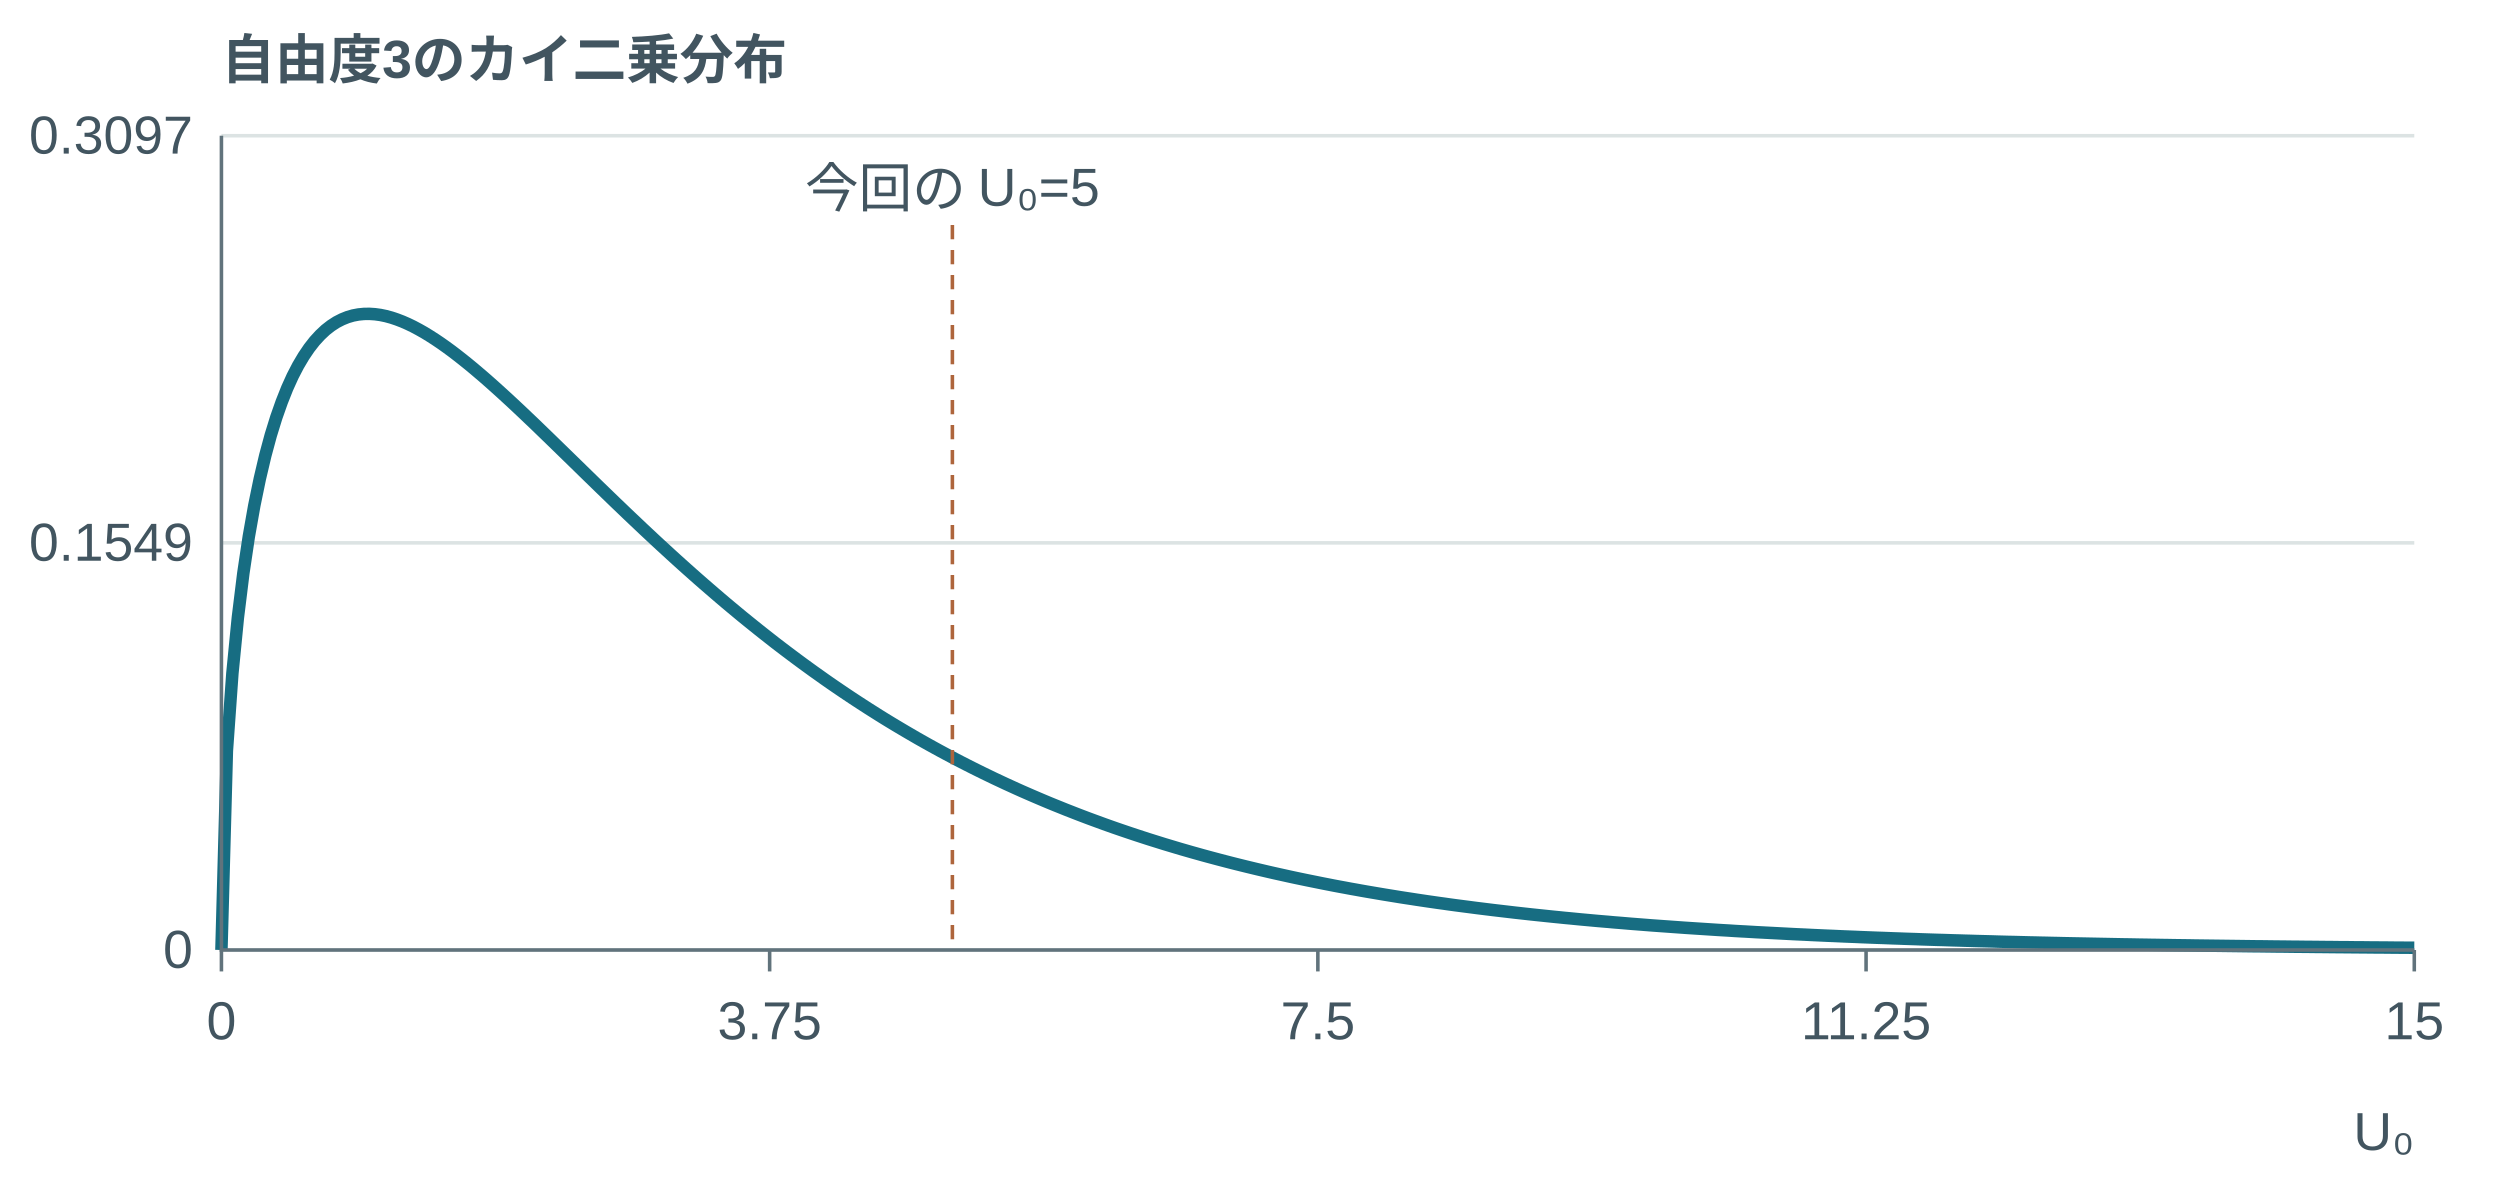
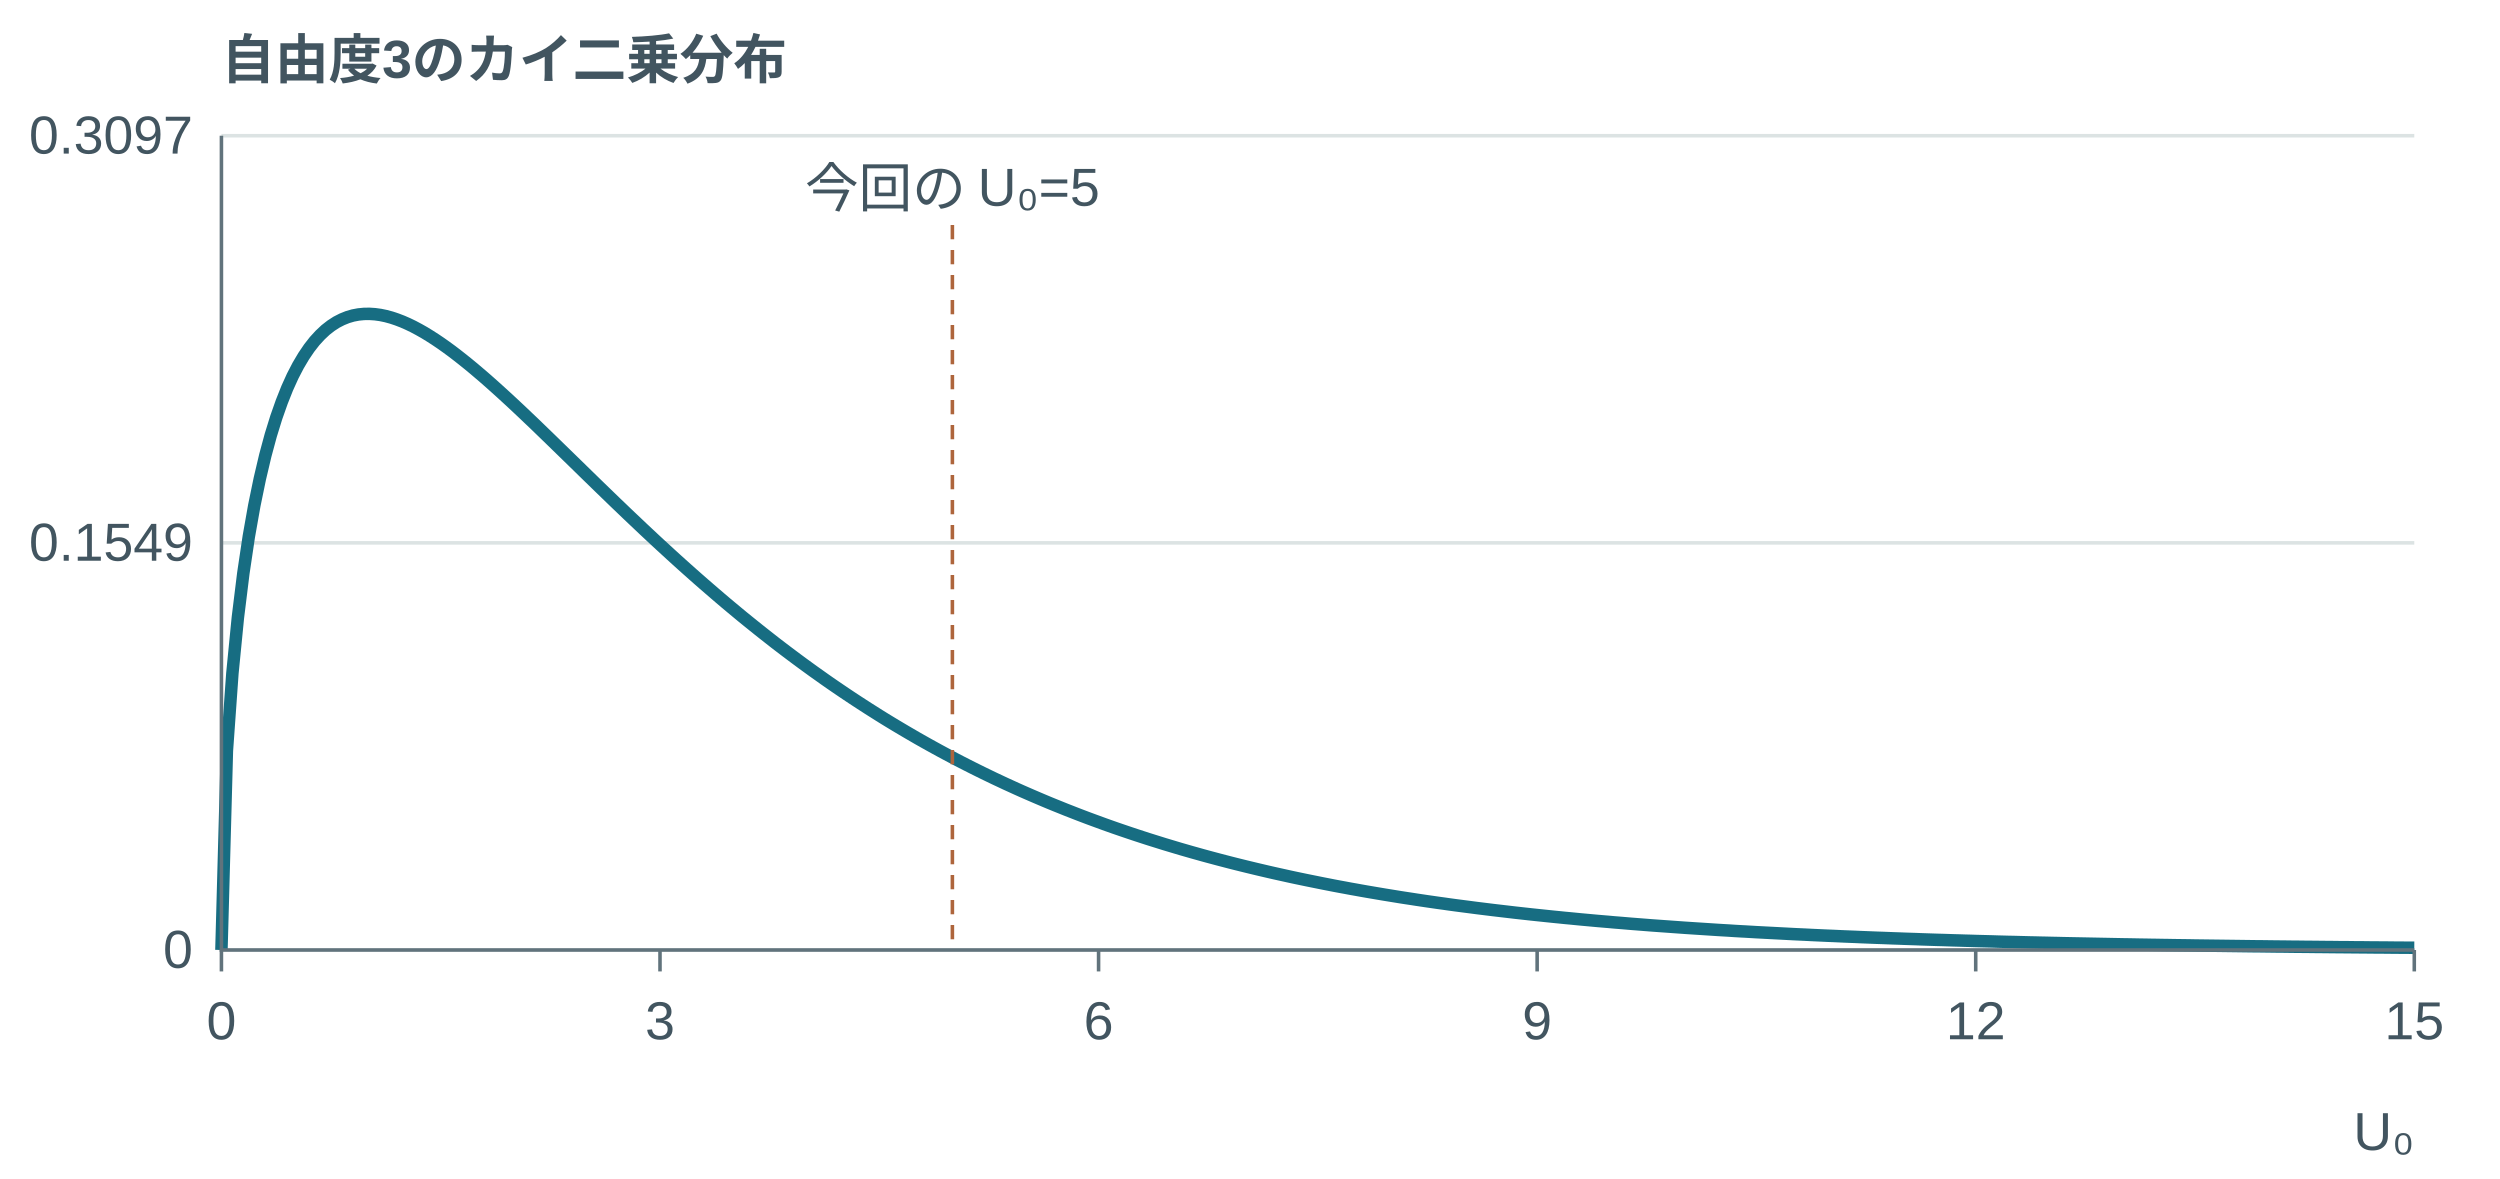
<svg xmlns="http://www.w3.org/2000/svg" viewBox="0 0 700 330" role="img" aria-label="自由度3のカイ二乗分布">
  <g font-family="Arial,Hiragino Sans,sans-serif" font-size="15" fill="#425560">
    <text x="62" y="22" font-weight="bold">自由度3のカイ二乗分布</text>
    <line x1="62" x2="676" y1="266" y2="266" stroke="#dce3e3" />
    <text x="54" y="271" text-anchor="end">0</text>
    <line x1="62" x2="676" y1="152" y2="152" stroke="#dce3e3" />
    <text x="54" y="157" text-anchor="end">0.1549</text>
    <line x1="62" x2="676" y1="38" y2="38" stroke="#dce3e3" />
    <text x="54" y="43" text-anchor="end">0.3097</text>
    <rect x="63" y="266" width="23.583" height="0" fill="#287f74" opacity=".35" />
    <rect x="88.583" y="266" width="23.583" height="0" fill="#287f74" opacity=".35" />
    <rect x="114.167" y="266" width="23.583" height="0" fill="#287f74" opacity=".35" />
    <rect x="139.75" y="266" width="23.583" height="0" fill="#287f74" opacity=".35" />
    <rect x="165.333" y="266" width="23.583" height="0" fill="#287f74" opacity=".35" />
    <rect x="190.917" y="266" width="23.583" height="0" fill="#287f74" opacity=".35" />
    <rect x="216.5" y="266" width="23.583" height="0" fill="#287f74" opacity=".35" />
    <rect x="242.083" y="266" width="23.583" height="0" fill="#287f74" opacity=".35" />
    <rect x="267.667" y="266" width="23.583" height="0" fill="#287f74" opacity=".35" />
    <rect x="293.25" y="266" width="23.583" height="0" fill="#287f74" opacity=".35" />
    <rect x="318.833" y="266" width="23.583" height="0" fill="#287f74" opacity=".35" />
    <rect x="344.417" y="266" width="23.583" height="0" fill="#287f74" opacity=".35" />
    <rect x="370" y="266" width="23.583" height="0" fill="#287f74" opacity=".35" />
    <rect x="395.583" y="266" width="23.583" height="0" fill="#287f74" opacity=".35" />
    <rect x="421.167" y="266" width="23.583" height="0" fill="#287f74" opacity=".35" />
    <rect x="446.75" y="266" width="23.583" height="0" fill="#287f74" opacity=".35" />
    <rect x="472.333" y="266" width="23.583" height="0" fill="#287f74" opacity=".35" />
    <rect x="497.917" y="266" width="23.583" height="0" fill="#287f74" opacity=".35" />
    <rect x="523.5" y="266" width="23.583" height="0" fill="#287f74" opacity=".35" />
    <rect x="549.083" y="266" width="23.583" height="0" fill="#287f74" opacity=".35" />
    <rect x="574.667" y="266" width="23.583" height="0" fill="#287f74" opacity=".35" />
    <rect x="600.25" y="266" width="23.583" height="0" fill="#287f74" opacity=".35" />
    <rect x="625.833" y="266" width="23.583" height="0" fill="#287f74" opacity=".35" />
    <rect x="651.417" y="266" width="23.583" height="0" fill="#287f74" opacity=".35" />
    <path d="M62.00,266.00 L63.53,210.18 L65.07,188.53 L66.61,172.88 L68.14,160.47 L69.67,150.21 L71.21,141.51 L72.75,134.04 L74.28,127.55 L75.81,121.88 L77.35,116.90 L78.89,112.53 L80.42,108.68 L81.95,105.30 L83.49,102.33 L85.03,99.73 L86.56,97.47 L88.09,95.51 L89.63,93.83 L91.16,92.39 L92.70,91.19 L94.23,90.20 L95.77,89.41 L97.31,88.79 L98.84,88.34 L100.38,88.05 L101.91,87.90 L103.44,87.88 L104.98,87.98 L106.51,88.19 L108.05,88.51 L109.59,88.93 L111.12,89.44 L112.66,90.03 L114.19,90.70 L115.72,91.44 L117.26,92.26 L118.80,93.13 L120.33,94.07 L121.86,95.05 L123.40,96.09 L124.94,97.18 L126.47,98.30 L128.00,99.47 L129.54,100.68 L131.07,101.91 L132.61,103.18 L134.14,104.48 L135.68,105.80 L137.22,107.15 L138.75,108.52 L140.28,109.90 L141.82,111.31 L143.36,112.73 L144.89,114.16 L146.43,115.61 L147.96,117.07 L149.50,118.53 L151.03,120.01 L152.56,121.49 L154.10,122.98 L155.63,124.47 L157.17,125.97 L158.70,127.46 L160.24,128.96 L161.78,130.46 L163.31,131.96 L164.85,133.46 L166.38,134.95 L167.91,136.44 L169.45,137.93 L170.99,139.42 L172.52,140.90 L174.06,142.37 L175.59,143.84 L177.13,145.30 L178.66,146.75 L180.19,148.20 L181.73,149.64 L183.26,151.07 L184.80,152.50 L186.34,153.91 L187.87,155.32 L189.40,156.71 L190.94,158.10 L192.47,159.47 L194.01,160.84 L195.54,162.19 L197.08,163.54 L198.62,164.87 L200.15,166.19 L201.69,167.51 L203.22,168.81 L204.75,170.09 L206.29,171.37 L207.82,172.64 L209.36,173.89 L210.90,175.13 L212.43,176.36 L213.97,177.58 L215.50,178.78 L217.03,179.98 L218.57,181.16 L220.11,182.33 L221.64,183.48 L223.18,184.63 L224.71,185.76 L226.25,186.88 L227.78,187.99 L229.32,189.08 L230.85,190.17 L232.38,191.24 L233.92,192.30 L235.45,193.34 L236.99,194.38 L238.52,195.40 L240.06,196.41 L241.60,197.41 L243.13,198.40 L244.67,199.37 L246.20,200.34 L247.73,201.29 L249.27,202.23 L250.81,203.16 L252.34,204.07 L253.88,204.98 L255.41,205.87 L256.94,206.76 L258.48,207.63 L260.01,208.49 L261.55,209.34 L263.08,210.18 L264.62,211.01 L266.15,211.82 L267.69,212.63 L269.23,213.43 L270.76,214.21 L272.30,214.99 L273.83,215.75 L275.37,216.51 L276.90,217.25 L278.43,217.99 L279.97,218.71 L281.50,219.43 L283.04,220.13 L284.57,220.83 L286.11,221.52 L287.64,222.19 L289.18,222.86 L290.72,223.52 L292.25,224.17 L293.78,224.81 L295.32,225.44 L296.86,226.06 L298.39,226.68 L299.93,227.28 L301.46,227.88 L303.00,228.47 L304.53,229.05 L306.07,229.62 L307.60,230.18 L309.13,230.74 L310.67,231.29 L312.20,231.83 L313.74,232.36 L315.27,232.88 L316.81,233.40 L318.35,233.91 L319.88,234.41 L321.42,234.91 L322.95,235.39 L324.49,235.87 L326.02,236.35 L327.56,236.81 L329.09,237.27 L330.63,237.73 L332.16,238.17 L333.69,238.61 L335.23,239.04 L336.76,239.47 L338.30,239.89 L339.83,240.30 L341.37,240.71 L342.90,241.11 L344.44,241.51 L345.98,241.90 L347.51,242.28 L349.05,242.66 L350.58,243.03 L352.12,243.40 L353.65,243.76 L355.19,244.12 L356.72,244.47 L358.25,244.81 L359.79,245.15 L361.32,245.49 L362.86,245.82 L364.39,246.14 L365.93,246.46 L367.46,246.77 L369.00,247.08 L370.53,247.39 L372.07,247.69 L373.60,247.99 L375.14,248.28 L376.67,248.56 L378.21,248.85 L379.74,249.12 L381.28,249.40 L382.82,249.67 L384.35,249.93 L385.88,250.19 L387.42,250.45 L388.95,250.70 L390.49,250.95 L392.02,251.20 L393.56,251.44 L395.09,251.67 L396.63,251.91 L398.16,252.14 L399.70,252.37 L401.24,252.59 L402.77,252.81 L404.31,253.02 L405.84,253.24 L407.38,253.45 L408.91,253.65 L410.44,253.85 L411.98,254.05 L413.51,254.25 L415.05,254.44 L416.59,254.63 L418.12,254.82 L419.66,255.00 L421.19,255.18 L422.73,255.36 L424.26,255.54 L425.79,255.71 L427.33,255.88 L428.87,256.05 L430.40,256.21 L431.93,256.37 L433.47,256.53 L435.01,256.69 L436.54,256.84 L438.08,257.00 L439.61,257.14 L441.14,257.29 L442.68,257.44 L444.22,257.58 L445.75,257.72 L447.28,257.86 L448.82,257.99 L450.36,258.12 L451.89,258.26 L453.42,258.38 L454.96,258.51 L456.49,258.64 L458.03,258.76 L459.57,258.88 L461.10,259.00 L462.63,259.12 L464.17,259.23 L465.71,259.34 L467.24,259.45 L468.77,259.56 L470.31,259.67 L471.84,259.78 L473.38,259.88 L474.91,259.98 L476.45,260.08 L477.99,260.18 L479.52,260.28 L481.06,260.38 L482.59,260.47 L484.13,260.56 L485.66,260.66 L487.19,260.75 L488.73,260.83 L490.26,260.92 L491.80,261.01 L493.34,261.09 L494.87,261.17 L496.41,261.25 L497.94,261.33 L499.48,261.41 L501.01,261.49 L502.54,261.57 L504.08,261.64 L505.62,261.71 L507.15,261.79 L508.68,261.86 L510.22,261.93 L511.76,262.00 L513.29,262.06 L514.83,262.13 L516.36,262.20 L517.89,262.26 L519.43,262.32 L520.97,262.39 L522.50,262.45 L524.03,262.51 L525.57,262.57 L527.11,262.62 L528.64,262.68 L530.17,262.74 L531.71,262.79 L533.24,262.85 L534.78,262.90 L536.32,262.95 L537.85,263.01 L539.38,263.06 L540.92,263.11 L542.46,263.16 L543.99,263.20 L545.52,263.25 L547.06,263.30 L548.60,263.34 L550.13,263.39 L551.66,263.43 L553.20,263.48 L554.74,263.52 L556.27,263.56 L557.81,263.60 L559.34,263.65 L560.88,263.69 L562.41,263.73 L563.94,263.76 L565.48,263.80 L567.01,263.84 L568.55,263.88 L570.09,263.91 L571.62,263.95 L573.15,263.98 L574.69,264.02 L576.23,264.05 L577.76,264.09 L579.29,264.12 L580.83,264.15 L582.37,264.18 L583.90,264.21 L585.43,264.24 L586.97,264.27 L588.50,264.30 L590.04,264.33 L591.58,264.36 L593.11,264.39 L594.64,264.42 L596.18,264.44 L597.72,264.47 L599.25,264.50 L600.78,264.52 L602.32,264.55 L603.86,264.57 L605.39,264.60 L606.92,264.62 L608.46,264.65 L610.00,264.67 L611.53,264.69 L613.07,264.71 L614.60,264.74 L616.13,264.76 L617.67,264.78 L619.21,264.80 L620.74,264.82 L622.27,264.84 L623.81,264.86 L625.35,264.88 L626.88,264.90 L628.41,264.92 L629.95,264.94 L631.49,264.96 L633.02,264.97 L634.55,264.99 L636.09,265.01 L637.63,265.03 L639.16,265.04 L640.70,265.06 L642.23,265.08 L643.76,265.09 L645.30,265.11 L646.84,265.12 L648.37,265.14 L649.90,265.15 L651.44,265.17 L652.98,265.18 L654.51,265.20 L656.04,265.21 L657.58,265.22 L659.12,265.24 L660.65,265.25 L662.18,265.26 L663.72,265.28 L665.25,265.29 L666.79,265.30 L668.33,265.31 L669.86,265.33 L671.39,265.34 L672.93,265.35 L674.47,265.36 L676.00,265.37" fill="none" stroke="#176d82" stroke-width="3.5" />
    <line x1="266.667" x2="266.667" y1="63" y2="266" stroke="#ae653c" stroke-dasharray="4 3" />
    <text x="266.667" y="58" text-anchor="middle">今回の U₀=5</text>
    <path d="M62,38V266H676" stroke="#61737c" fill="none" />
    <path d="M62,266v6" stroke="#61737c" />
    <text x="62" y="291" text-anchor="middle">0</text>
-     <path d="M215.5,266v6" stroke="#61737c" />
-     <text x="215.5" y="291" text-anchor="middle">3.75</text>
-     <path d="M369,266v6" stroke="#61737c" />
-     <text x="369" y="291" text-anchor="middle">7.5</text>
-     <path d="M522.5,266v6" stroke="#61737c" />
-     <text x="522.5" y="291" text-anchor="middle">11.25</text>
+     <path d="M184.8,266v6" stroke="#61737c" />
+     <text x="184.8" y="291" text-anchor="middle">3</text>
+     <path d="M307.6,266v6" stroke="#61737c" />
+     <text x="307.6" y="291" text-anchor="middle">6</text>
+     <path d="M430.4,266v6" stroke="#61737c" />
+     <text x="430.4" y="291" text-anchor="middle">9</text>
+     <path d="M553.2,266v6" stroke="#61737c" />
+     <text x="553.2" y="291" text-anchor="middle">12</text>
    <path d="M676,266v6" stroke="#61737c" />
    <text x="676" y="291" text-anchor="middle">15</text>
    <text x="676" y="322" text-anchor="end">U₀</text>
  </g>
</svg>
